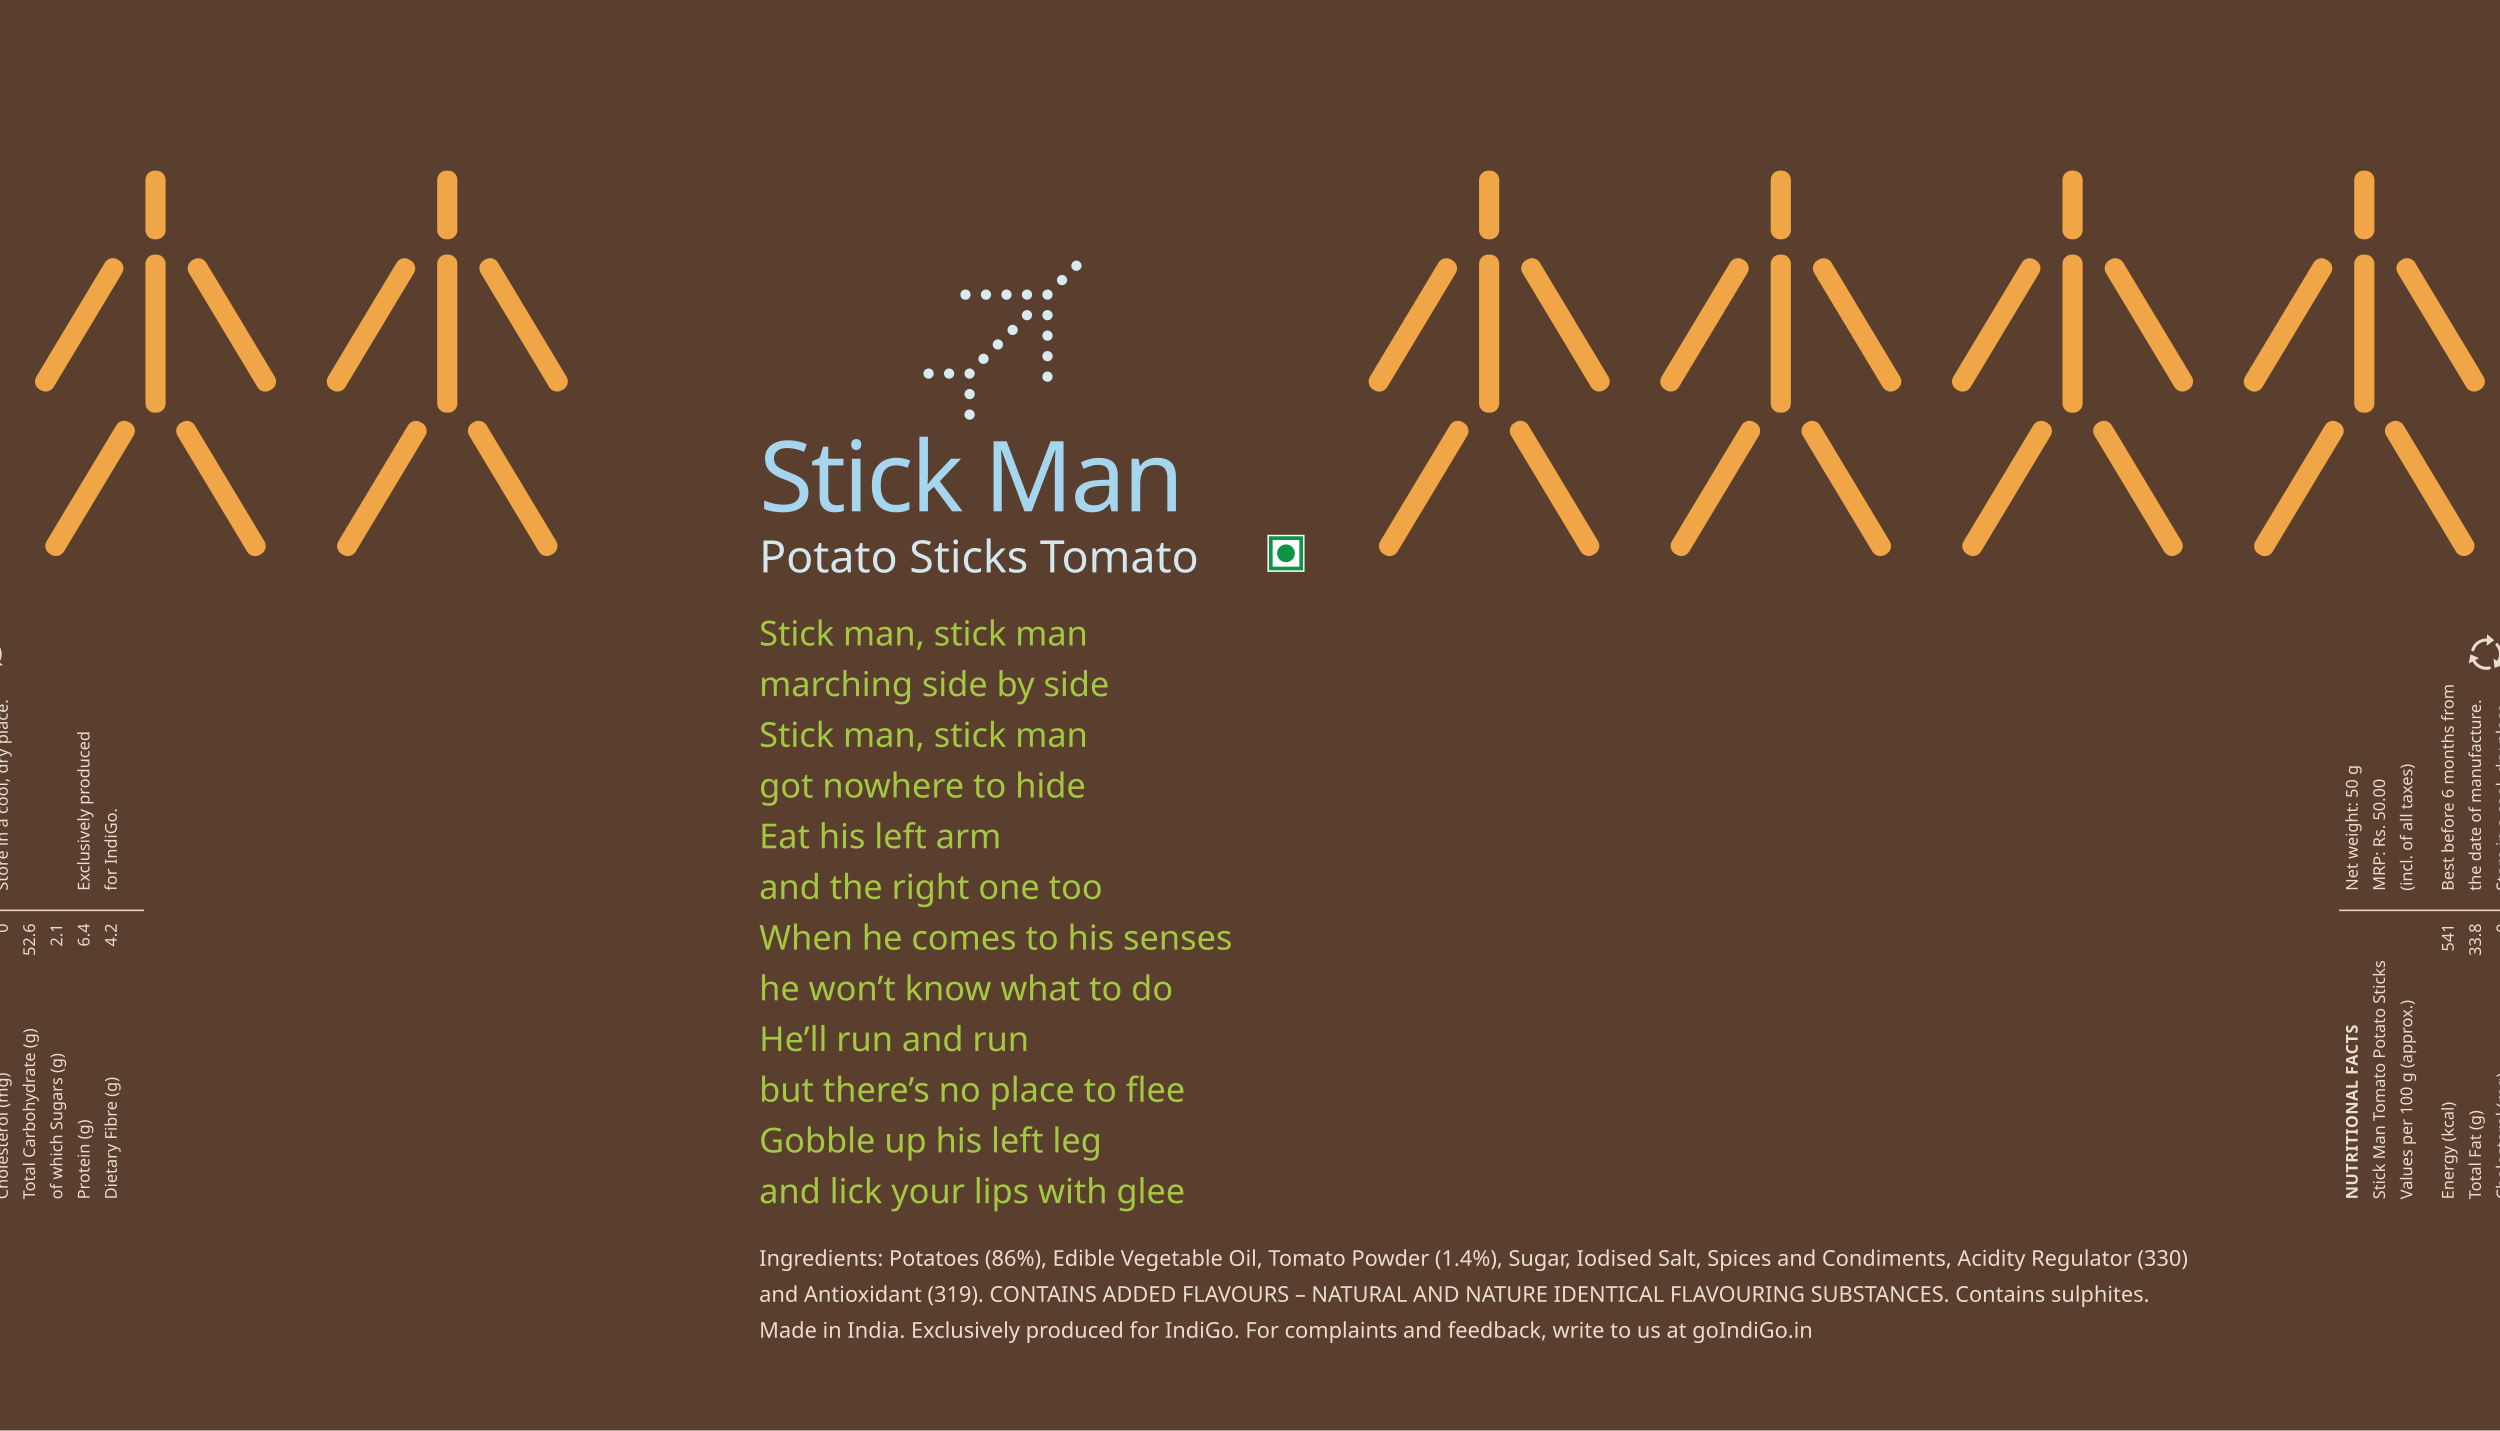
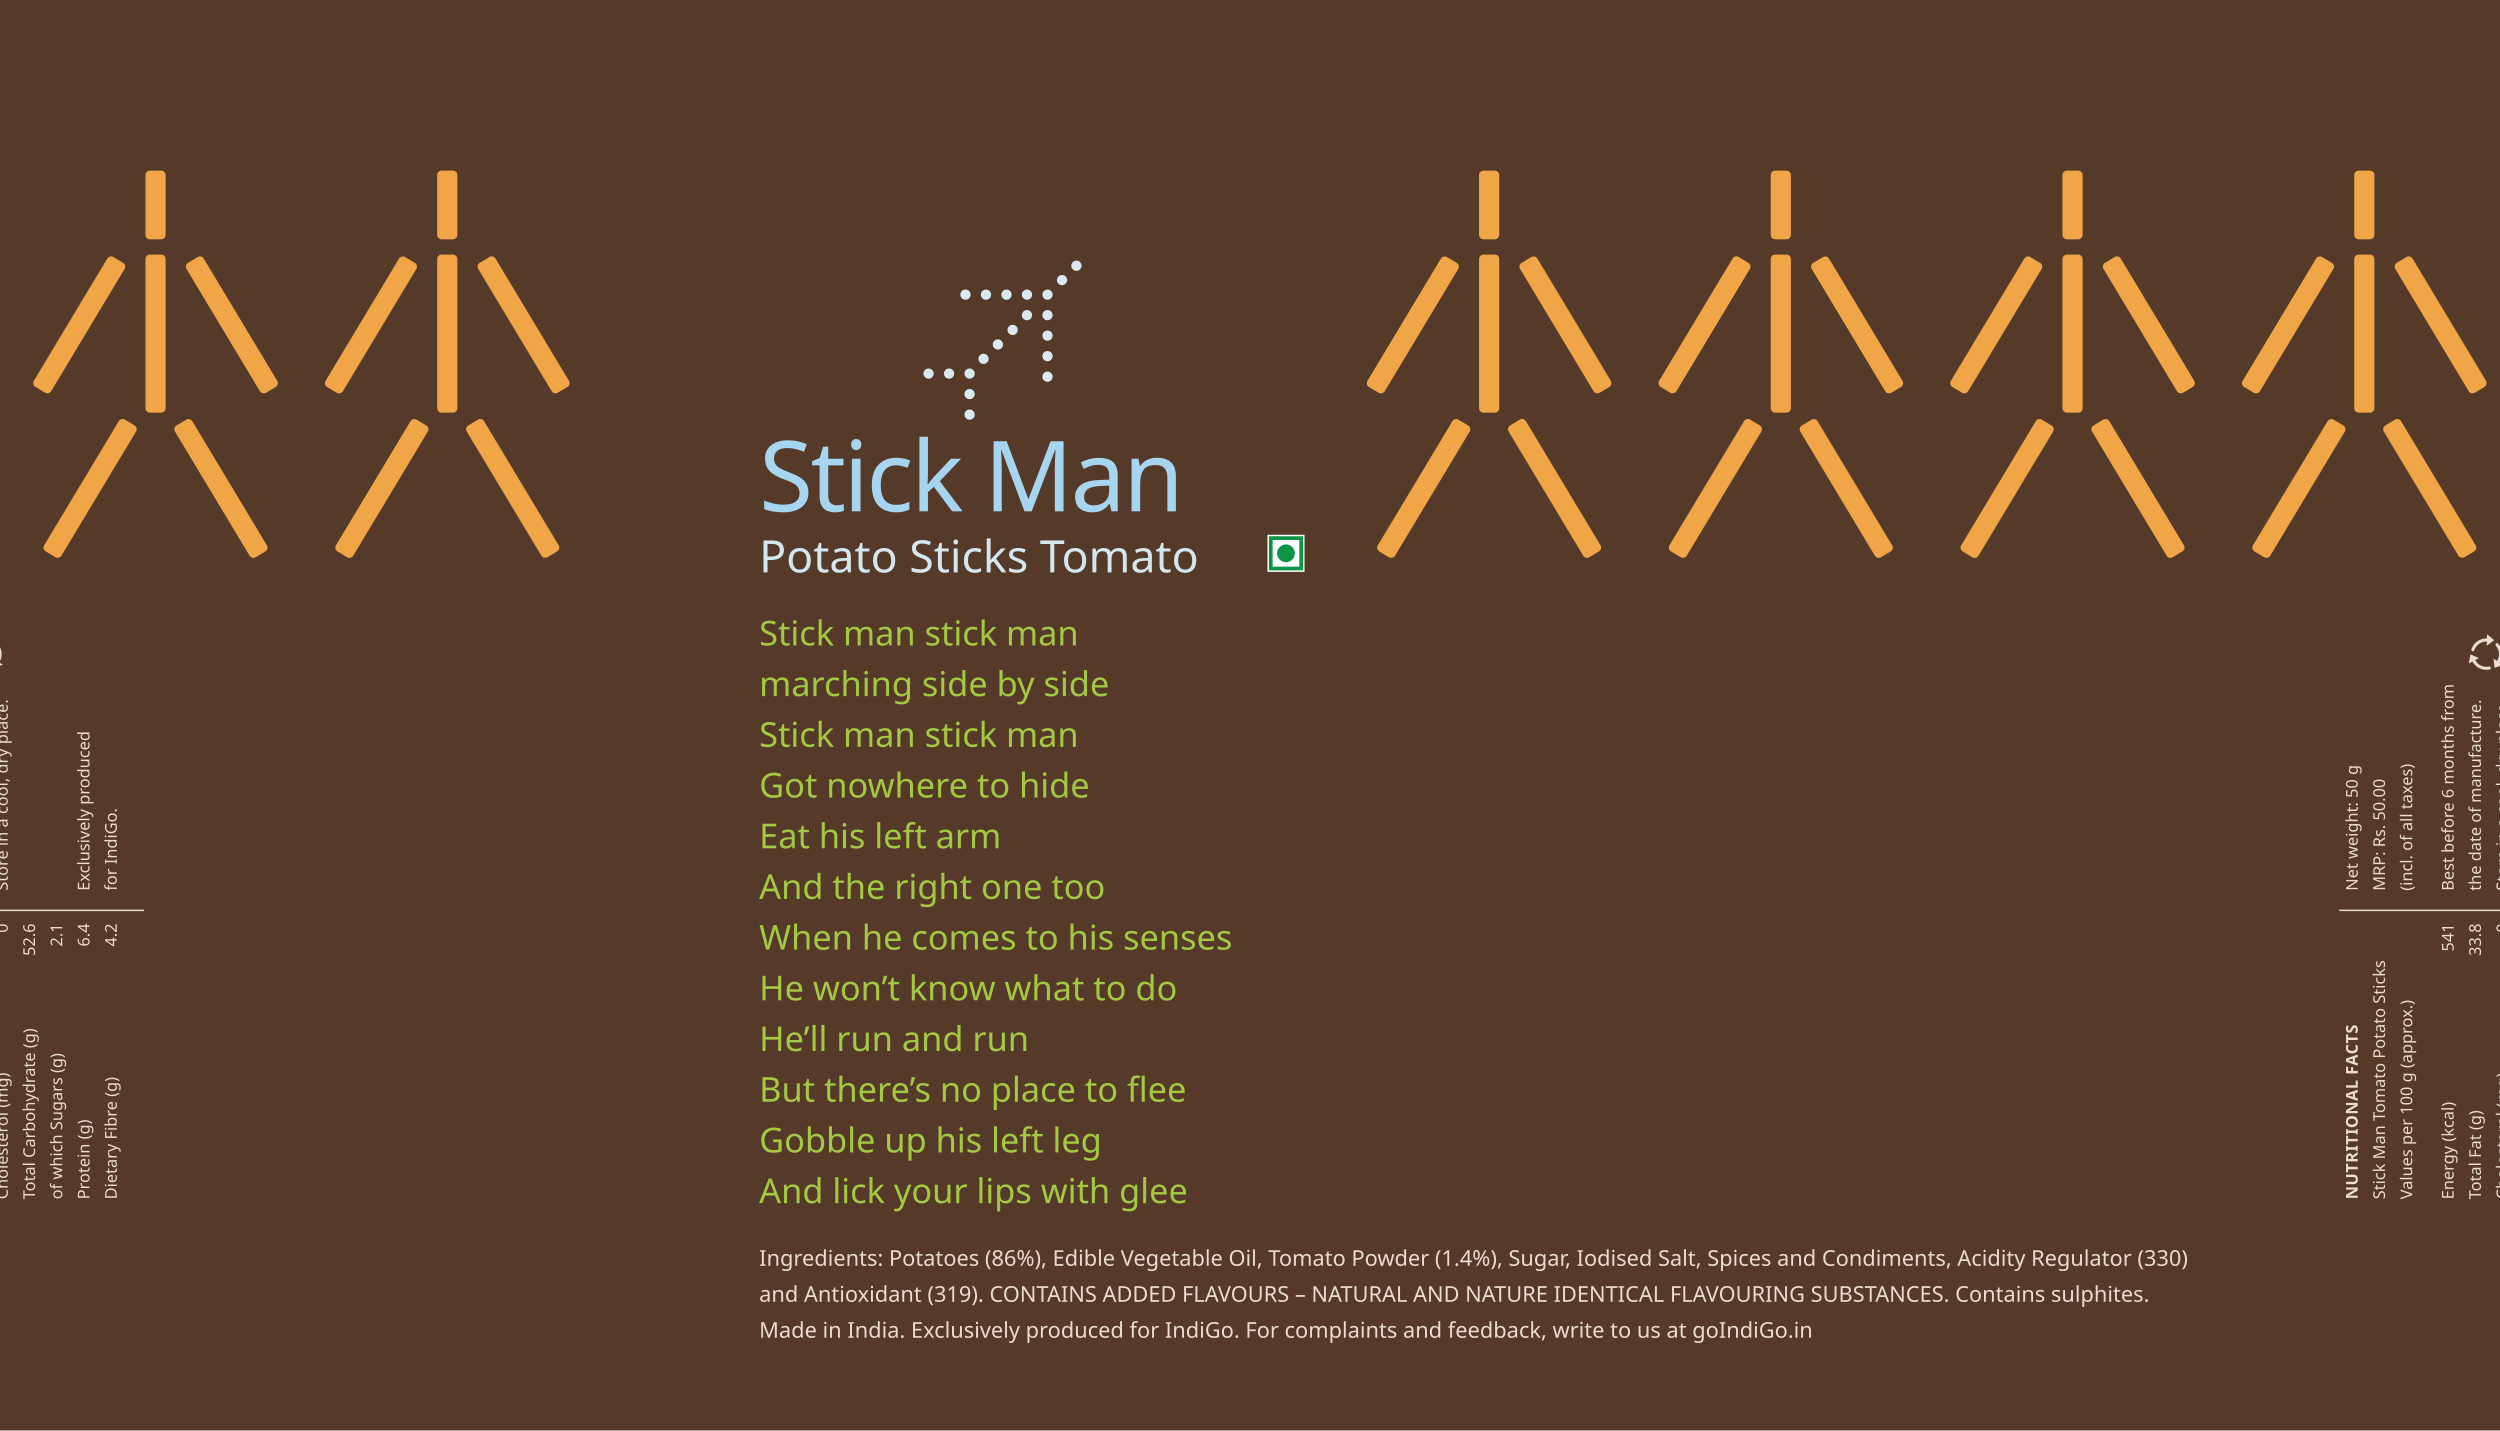
<svg xmlns="http://www.w3.org/2000/svg" viewBox="0 0 2293 1312" data-width="8192">
  <defs>
    <g id="label">
-       <rect x="1356.6" y="156.5" width="18.5" height="63.0" rx="8.5" fill="#f0a646" transform="rotate(-0.00 1365.8 188.0)" />
-       <rect x="1356.6" y="233.5" width="18.5" height="145.0" rx="8.5" fill="#f0a646" transform="rotate(-0.00 1365.8 306.0)" />
-       <rect x="1286.6" y="228.5" width="18.5" height="139.0" rx="8.5" fill="#f0a646" transform="rotate(31.00 1295.8 298.0)" />
-       <rect x="1426.6" y="228.5" width="18.5" height="139.0" rx="8.5" fill="#f0a646" transform="rotate(-31.00 1435.8 298.0)" />
-       <rect x="1296.6" y="377.5" width="18.5" height="141.0" rx="8.5" fill="#f0a646" transform="rotate(31.00 1305.8 448.0)" />
-       <rect x="1416.6" y="377.5" width="18.5" height="141.0" rx="8.5" fill="#f0a646" transform="rotate(-31.00 1425.8 448.0)" />
-       <rect x="1624.1" y="156.5" width="18.5" height="63.0" rx="8.5" fill="#f0a646" transform="rotate(-0.00 1633.4 188.0)" />
-       <rect x="1624.1" y="233.5" width="18.5" height="145.0" rx="8.5" fill="#f0a646" transform="rotate(-0.00 1633.4 306.0)" />
-       <rect x="1554.1" y="228.5" width="18.5" height="139.0" rx="8.5" fill="#f0a646" transform="rotate(31.00 1563.4 298.0)" />
-       <rect x="1694.1" y="228.5" width="18.5" height="139.0" rx="8.5" fill="#f0a646" transform="rotate(-31.00 1703.4 298.0)" />
-       <rect x="1564.1" y="377.5" width="18.5" height="141.0" rx="8.5" fill="#f0a646" transform="rotate(31.00 1573.4 448.0)" />
-       <rect x="1684.1" y="377.5" width="18.5" height="141.0" rx="8.5" fill="#f0a646" transform="rotate(-31.00 1693.4 448.0)" />
-       <rect x="1891.7" y="156.5" width="18.5" height="63.0" rx="8.5" fill="#f0a646" transform="rotate(-0.00 1900.9 188.0)" />
-       <rect x="1891.7" y="233.5" width="18.5" height="145.0" rx="8.5" fill="#f0a646" transform="rotate(-0.00 1900.9 306.0)" />
-       <rect x="1821.7" y="228.5" width="18.5" height="139.0" rx="8.5" fill="#f0a646" transform="rotate(31.00 1830.9 298.0)" />
-       <rect x="1961.7" y="228.5" width="18.5" height="139.0" rx="8.5" fill="#f0a646" transform="rotate(-31.00 1970.9 298.0)" />
-       <rect x="1831.7" y="377.5" width="18.5" height="141.0" rx="8.5" fill="#f0a646" transform="rotate(31.00 1840.9 448.0)" />
-       <rect x="1951.7" y="377.5" width="18.5" height="141.0" rx="8.5" fill="#f0a646" transform="rotate(-31.00 1960.9 448.0)" />
-       <rect x="2159.3" y="156.5" width="18.5" height="63.0" rx="8.5" fill="#f0a646" transform="rotate(-0.00 2168.5 188.0)" />
-       <rect x="2159.3" y="233.5" width="18.5" height="145.0" rx="8.5" fill="#f0a646" transform="rotate(-0.00 2168.5 306.0)" />
-       <rect x="2089.3" y="228.5" width="18.5" height="139.0" rx="8.5" fill="#f0a646" transform="rotate(31.00 2098.5 298.0)" />
-       <rect x="2229.3" y="228.5" width="18.5" height="139.0" rx="8.5" fill="#f0a646" transform="rotate(-31.00 2238.5 298.0)" />
-       <rect x="2099.3" y="377.5" width="18.5" height="141.0" rx="8.5" fill="#f0a646" transform="rotate(31.00 2108.5 448.0)" />
-       <rect x="2219.3" y="377.5" width="18.5" height="141.0" rx="8.5" fill="#f0a646" transform="rotate(-31.00 2228.5 448.0)" />
-       <rect x="2426.8" y="156.5" width="18.5" height="63.0" rx="8.5" fill="#f0a646" transform="rotate(-0.00 2436.1 188.0)" />
-       <rect x="2426.8" y="233.5" width="18.5" height="145.0" rx="8.5" fill="#f0a646" transform="rotate(-0.00 2436.1 306.0)" />
-       <rect x="2356.8" y="228.5" width="18.5" height="139.0" rx="8.5" fill="#f0a646" transform="rotate(31.00 2366.1 298.0)" />
-       <rect x="2496.8" y="228.5" width="18.5" height="139.0" rx="8.5" fill="#f0a646" transform="rotate(-31.00 2506.1 298.0)" />
-       <rect x="2366.8" y="377.5" width="18.5" height="141.0" rx="8.5" fill="#f0a646" transform="rotate(31.00 2376.1 448.0)" />
-       <rect x="2486.8" y="377.5" width="18.5" height="141.0" rx="8.5" fill="#f0a646" transform="rotate(-31.00 2496.1 448.0)" />
-       <rect x="2694.4" y="156.5" width="18.5" height="63.0" rx="8.5" fill="#f0a646" transform="rotate(-0.00 2703.6 188.0)" />
-       <rect x="2694.4" y="233.5" width="18.5" height="145.0" rx="8.5" fill="#f0a646" transform="rotate(-0.00 2703.6 306.0)" />
-       <rect x="2624.4" y="228.5" width="18.5" height="139.0" rx="8.5" fill="#f0a646" transform="rotate(31.00 2633.6 298.0)" />
-       <rect x="2764.4" y="228.5" width="18.5" height="139.0" rx="8.5" fill="#f0a646" transform="rotate(-31.00 2773.6 298.0)" />
-       <rect x="2634.4" y="377.5" width="18.5" height="141.0" rx="8.5" fill="#f0a646" transform="rotate(31.00 2643.6 448.0)" />
-       <rect x="2754.4" y="377.5" width="18.5" height="141.0" rx="8.5" fill="#f0a646" transform="rotate(-31.00 2763.6 448.0)" />
+       <rect x="1356.6" y="156.5" width="18.5" height="63.0" rx="4.1" fill="#f0a646" transform="rotate(-0.00 1365.8 188.0)" />
+       <rect x="1356.6" y="233.5" width="18.5" height="145.0" rx="4.1" fill="#f0a646" transform="rotate(-0.00 1365.8 306.0)" />
+       <rect x="1286.6" y="228.5" width="18.5" height="139.0" rx="4.1" fill="#f0a646" transform="rotate(31.00 1295.8 298.0)" />
+       <rect x="1426.6" y="228.5" width="18.5" height="139.0" rx="4.1" fill="#f0a646" transform="rotate(-31.00 1435.8 298.0)" />
+       <rect x="1296.6" y="377.5" width="18.5" height="141.0" rx="4.1" fill="#f0a646" transform="rotate(31.00 1305.8 448.0)" />
+       <rect x="1416.6" y="377.5" width="18.5" height="141.0" rx="4.1" fill="#f0a646" transform="rotate(-31.00 1425.8 448.0)" />
+       <rect x="1624.1" y="156.5" width="18.5" height="63.0" rx="4.1" fill="#f0a646" transform="rotate(-0.00 1633.4 188.0)" />
+       <rect x="1624.1" y="233.5" width="18.5" height="145.0" rx="4.1" fill="#f0a646" transform="rotate(-0.00 1633.4 306.0)" />
+       <rect x="1554.1" y="228.5" width="18.5" height="139.0" rx="4.1" fill="#f0a646" transform="rotate(31.00 1563.4 298.0)" />
+       <rect x="1694.1" y="228.5" width="18.5" height="139.0" rx="4.1" fill="#f0a646" transform="rotate(-31.00 1703.4 298.0)" />
+       <rect x="1564.1" y="377.5" width="18.5" height="141.0" rx="4.1" fill="#f0a646" transform="rotate(31.00 1573.4 448.0)" />
+       <rect x="1684.1" y="377.5" width="18.5" height="141.0" rx="4.1" fill="#f0a646" transform="rotate(-31.00 1693.4 448.0)" />
+       <rect x="1891.7" y="156.5" width="18.5" height="63.0" rx="4.1" fill="#f0a646" transform="rotate(-0.00 1900.9 188.0)" />
+       <rect x="1891.7" y="233.5" width="18.5" height="145.0" rx="4.1" fill="#f0a646" transform="rotate(-0.00 1900.9 306.0)" />
+       <rect x="1821.7" y="228.5" width="18.5" height="139.0" rx="4.1" fill="#f0a646" transform="rotate(31.00 1830.9 298.0)" />
+       <rect x="1961.7" y="228.5" width="18.5" height="139.0" rx="4.1" fill="#f0a646" transform="rotate(-31.00 1970.9 298.0)" />
+       <rect x="1831.7" y="377.5" width="18.5" height="141.0" rx="4.1" fill="#f0a646" transform="rotate(31.00 1840.9 448.0)" />
+       <rect x="1951.7" y="377.5" width="18.5" height="141.0" rx="4.1" fill="#f0a646" transform="rotate(-31.00 1960.9 448.0)" />
+       <rect x="2159.3" y="156.5" width="18.5" height="63.0" rx="4.1" fill="#f0a646" transform="rotate(-0.00 2168.5 188.0)" />
+       <rect x="2159.3" y="233.5" width="18.5" height="145.0" rx="4.1" fill="#f0a646" transform="rotate(-0.00 2168.5 306.0)" />
+       <rect x="2089.3" y="228.5" width="18.5" height="139.0" rx="4.1" fill="#f0a646" transform="rotate(31.00 2098.5 298.0)" />
+       <rect x="2229.3" y="228.5" width="18.5" height="139.0" rx="4.1" fill="#f0a646" transform="rotate(-31.00 2238.5 298.0)" />
+       <rect x="2099.3" y="377.5" width="18.5" height="141.0" rx="4.1" fill="#f0a646" transform="rotate(31.00 2108.5 448.0)" />
+       <rect x="2219.3" y="377.5" width="18.5" height="141.0" rx="4.1" fill="#f0a646" transform="rotate(-31.00 2228.5 448.0)" />
+       <rect x="2426.8" y="156.5" width="18.5" height="63.0" rx="4.1" fill="#f0a646" transform="rotate(-0.00 2436.1 188.0)" />
+       <rect x="2426.8" y="233.5" width="18.5" height="145.0" rx="4.1" fill="#f0a646" transform="rotate(-0.00 2436.1 306.0)" />
+       <rect x="2356.8" y="228.5" width="18.5" height="139.0" rx="4.1" fill="#f0a646" transform="rotate(31.00 2366.1 298.0)" />
+       <rect x="2496.8" y="228.5" width="18.5" height="139.0" rx="4.1" fill="#f0a646" transform="rotate(-31.00 2506.1 298.0)" />
+       <rect x="2366.8" y="377.5" width="18.5" height="141.0" rx="4.1" fill="#f0a646" transform="rotate(31.00 2376.1 448.0)" />
+       <rect x="2486.8" y="377.5" width="18.5" height="141.0" rx="4.1" fill="#f0a646" transform="rotate(-31.00 2496.1 448.0)" />
+       <rect x="2694.4" y="156.5" width="18.5" height="63.0" rx="4.1" fill="#f0a646" transform="rotate(-0.00 2703.6 188.0)" />
+       <rect x="2694.4" y="233.5" width="18.5" height="145.0" rx="4.1" fill="#f0a646" transform="rotate(-0.00 2703.6 306.0)" />
+       <rect x="2624.4" y="228.5" width="18.5" height="139.0" rx="4.1" fill="#f0a646" transform="rotate(31.00 2633.6 298.0)" />
+       <rect x="2764.4" y="228.5" width="18.5" height="139.0" rx="4.1" fill="#f0a646" transform="rotate(-31.00 2773.6 298.0)" />
+       <rect x="2634.4" y="377.5" width="18.5" height="141.0" rx="4.1" fill="#f0a646" transform="rotate(31.00 2643.6 448.0)" />
+       <rect x="2754.4" y="377.5" width="18.5" height="141.0" rx="4.1" fill="#f0a646" transform="rotate(-31.00 2763.6 448.0)" />
      <circle cx="885.54" cy="270.25" r="4.70" fill="#d9e9f0" />
      <circle cx="904.35" cy="270.25" r="4.70" fill="#d9e9f0" />
      <circle cx="923.16" cy="270.25" r="4.70" fill="#d9e9f0" />
      <circle cx="941.96" cy="270.25" r="4.70" fill="#d9e9f0" />
      <circle cx="960.77" cy="270.25" r="4.70" fill="#d9e9f0" />
      <circle cx="960.77" cy="289.06" r="4.70" fill="#d9e9f0" />
      <circle cx="960.77" cy="307.86" r="4.70" fill="#d9e9f0" />
      <circle cx="960.77" cy="326.67" r="4.70" fill="#d9e9f0" />
      <circle cx="960.77" cy="345.48" r="4.70" fill="#d9e9f0" />
      <circle cx="974.12" cy="256.90" r="4.70" fill="#d9e9f0" />
      <circle cx="987.29" cy="243.73" r="4.70" fill="#d9e9f0" />
      <circle cx="941.96" cy="289.06" r="4.70" fill="#d9e9f0" />
      <circle cx="928.80" cy="302.60" r="4.70" fill="#d9e9f0" />
      <circle cx="915.26" cy="315.95" r="4.70" fill="#d9e9f0" />
      <circle cx="902.09" cy="329.11" r="4.70" fill="#d9e9f0" />
      <circle cx="889.31" cy="342.65" r="4.70" fill="#d9e9f0" />
      <circle cx="870.50" cy="342.65" r="4.70" fill="#d9e9f0" />
      <circle cx="851.69" cy="342.65" r="4.70" fill="#d9e9f0" />
      <circle cx="889.31" cy="361.46" r="4.70" fill="#d9e9f0" />
      <circle cx="889.31" cy="380.27" r="4.70" fill="#d9e9f0" />
      <text x="696.3" y="469.0" font-family="Comfortaa" font-weight="500" font-size="90.0" fill="#a6d6ef" text-anchor="start" letter-spacing="-2.25">Stick Man</text>
      <text x="696.3" y="525.0" font-family="Comfortaa" font-weight="500" font-size="41.0" fill="#d4e7ee" text-anchor="start">Potato Sticks Tomato</text>
      <rect x="1162.5" y="490.5" width="34.0" height="34.0" fill="#ffffff" />
      <rect x="1165.56" y="493.56" width="27.88" height="27.88" fill="none" stroke="#0d9447" stroke-width="3.4" />
      <circle cx="1179.5" cy="507.5" r="8.16" fill="#0d9447" />
-       <text x="696.3" y="592.0" font-family="Comfortaa" font-weight="500" font-size="31.5" fill="#a4c841" text-anchor="start">Stick man, stick man</text>
+       <text x="696.3" y="592.0" font-family="Comfortaa" font-weight="500" font-size="31.5" fill="#a4c841" text-anchor="start">Stick man stick man</text>
      <text x="696.3" y="638.5" font-family="Comfortaa" font-weight="500" font-size="31.5" fill="#a4c841" text-anchor="start">marching side by side</text>
-       <text x="696.3" y="685.0" font-family="Comfortaa" font-weight="500" font-size="31.5" fill="#a4c841" text-anchor="start">Stick man, stick man</text>
-       <text x="696.3" y="731.5" font-family="Comfortaa" font-weight="500" font-size="31.5" fill="#a4c841" text-anchor="start">got nowhere to hide</text>
+       <text x="696.3" y="685.0" font-family="Comfortaa" font-weight="500" font-size="31.5" fill="#a4c841" text-anchor="start">Stick man stick man</text>
+       <text x="696.3" y="731.5" font-family="Comfortaa" font-weight="500" font-size="31.5" fill="#a4c841" text-anchor="start">Got nowhere to hide</text>
      <text x="696.3" y="778.0" font-family="Comfortaa" font-weight="500" font-size="31.5" fill="#a4c841" text-anchor="start">Eat his left arm</text>
-       <text x="696.3" y="824.5" font-family="Comfortaa" font-weight="500" font-size="31.5" fill="#a4c841" text-anchor="start">and the right one too</text>
+       <text x="696.3" y="824.5" font-family="Comfortaa" font-weight="500" font-size="31.5" fill="#a4c841" text-anchor="start">And the right one too</text>
      <text x="696.3" y="871.0" font-family="Comfortaa" font-weight="500" font-size="31.5" fill="#a4c841" text-anchor="start">When he comes to his senses</text>
-       <text x="696.3" y="917.5" font-family="Comfortaa" font-weight="500" font-size="31.5" fill="#a4c841" text-anchor="start">he won’t know what to do</text>
+       <text x="696.3" y="917.5" font-family="Comfortaa" font-weight="500" font-size="31.5" fill="#a4c841" text-anchor="start">He won’t know what to do</text>
      <text x="696.3" y="964.0" font-family="Comfortaa" font-weight="500" font-size="31.5" fill="#a4c841" text-anchor="start">He’ll run and run</text>
-       <text x="696.3" y="1010.5" font-family="Comfortaa" font-weight="500" font-size="31.5" fill="#a4c841" text-anchor="start">but there’s no place to flee</text>
+       <text x="696.3" y="1010.5" font-family="Comfortaa" font-weight="500" font-size="31.5" fill="#a4c841" text-anchor="start">But there’s no place to flee</text>
      <text x="696.3" y="1057.0" font-family="Comfortaa" font-weight="500" font-size="31.5" fill="#a4c841" text-anchor="start">Gobble up his left leg</text>
-       <text x="696.3" y="1103.5" font-family="Comfortaa" font-weight="500" font-size="31.5" fill="#a4c841" text-anchor="start">and lick your lips with glee</text>
+       <text x="696.3" y="1103.5" font-family="Comfortaa" font-weight="500" font-size="31.5" fill="#a4c841" text-anchor="start">And lick your lips with glee</text>
      <text x="696.3" y="1161.0" font-family="Comfortaa" font-weight="500" font-size="20.0" fill="#eadccf" text-anchor="start">Ingredients: Potatoes (86%), Edible Vegetable Oil, Tomato Powder (1.4%), Sugar, Iodised Salt, Spices and Condiments, Acidity Regulator (330)</text>
      <text x="696.3" y="1194.0" font-family="Comfortaa" font-weight="500" font-size="20.0" fill="#eadccf" text-anchor="start">and Antioxidant (319). CONTAINS ADDED FLAVOURS – NATURAL AND NATURE IDENTICAL FLAVOURING SUBSTANCES. Contains sulphites.</text>
      <text x="696.3" y="1227.0" font-family="Comfortaa" font-weight="500" font-size="20.0" fill="#eadccf" text-anchor="start">Made in India. Exclusively produced for IndiGo. For complaints and feedback, write to us at goIndiGo.in</text>
      <g transform="translate(2140.5 1100.0) rotate(-90)">
        <text x="0.0" y="22.0" font-family="Comfortaa" font-weight="700" font-size="15.0" fill="#eadccf" text-anchor="start" letter-spacing="0.40">NUTRITIONAL FACTS</text>
        <text x="0.0" y="47.0" font-family="Comfortaa" font-weight="500" font-size="15.0" fill="#eadccf" text-anchor="start">Stick Man Tomato Potato Sticks</text>
        <text x="0.0" y="72.0" font-family="Comfortaa" font-weight="500" font-size="15.0" fill="#eadccf" text-anchor="start">Values per 100 g (approx.)</text>
        <text x="0.0" y="110.0" font-family="Comfortaa" font-weight="500" font-size="15.0" fill="#eadccf" text-anchor="start">Energy (kcal)</text>
        <text x="253.0" y="110.0" font-family="Comfortaa" font-weight="500" font-size="15.0" fill="#eadccf" text-anchor="end">541</text>
        <text x="0.0" y="135.0" font-family="Comfortaa" font-weight="500" font-size="15.0" fill="#eadccf" text-anchor="start">Total Fat (g)</text>
        <text x="253.0" y="135.0" font-family="Comfortaa" font-weight="500" font-size="15.0" fill="#eadccf" text-anchor="end">33.8</text>
        <text x="0.0" y="160.0" font-family="Comfortaa" font-weight="500" font-size="15.0" fill="#eadccf" text-anchor="start">Cholesterol (mg)</text>
        <text x="253.0" y="160.0" font-family="Comfortaa" font-weight="500" font-size="15.0" fill="#eadccf" text-anchor="end">0</text>
        <text x="0.0" y="185.0" font-family="Comfortaa" font-weight="500" font-size="15.0" fill="#eadccf" text-anchor="start">Total Carbohydrate (g)</text>
        <text x="253.0" y="185.0" font-family="Comfortaa" font-weight="500" font-size="15.0" fill="#eadccf" text-anchor="end">52.6</text>
        <text x="0.0" y="210.0" font-family="Comfortaa" font-weight="500" font-size="15.0" fill="#eadccf" text-anchor="start">of which Sugars (g)</text>
        <text x="253.0" y="210.0" font-family="Comfortaa" font-weight="500" font-size="15.0" fill="#eadccf" text-anchor="end">2.1</text>
        <text x="0.0" y="235.0" font-family="Comfortaa" font-weight="500" font-size="15.0" fill="#eadccf" text-anchor="start">Protein (g)</text>
        <text x="253.0" y="235.0" font-family="Comfortaa" font-weight="500" font-size="15.0" fill="#eadccf" text-anchor="end">6.4</text>
        <text x="0.0" y="260.0" font-family="Comfortaa" font-weight="500" font-size="15.0" fill="#eadccf" text-anchor="start">Dietary Fibre (g)</text>
        <text x="253.0" y="260.0" font-family="Comfortaa" font-weight="500" font-size="15.0" fill="#eadccf" text-anchor="end">4.2</text>
        <line x1="265.0" y1="5.0" x2="265.0" y2="285.0" stroke="#eadccf" stroke-width="1.4" />
        <text x="283.0" y="22.0" font-family="Comfortaa" font-weight="500" font-size="15.0" fill="#eadccf" text-anchor="start">Net weight: 50 g</text>
        <text x="283.0" y="47.0" font-family="Comfortaa" font-weight="500" font-size="15.0" fill="#eadccf" text-anchor="start">MRP: Rs. 50.00</text>
        <text x="283.0" y="72.0" font-family="Comfortaa" font-weight="500" font-size="15.0" fill="#eadccf" text-anchor="start">(incl. of all taxes)</text>
        <text x="283.0" y="110.0" font-family="Comfortaa" font-weight="500" font-size="15.0" fill="#eadccf" text-anchor="start">Best before 6 months from</text>
        <text x="283.0" y="135.0" font-family="Comfortaa" font-weight="500" font-size="15.0" fill="#eadccf" text-anchor="start">the date of manufacture.</text>
        <text x="283.0" y="160.0" font-family="Comfortaa" font-weight="500" font-size="15.0" fill="#eadccf" text-anchor="start">Store in a cool, dry place.</text>
        <text x="283.0" y="235.0" font-family="Comfortaa" font-weight="500" font-size="15.0" fill="#eadccf" text-anchor="start">Exclusively produced</text>
        <text x="283.0" y="260.0" font-family="Comfortaa" font-weight="500" font-size="15.0" fill="#eadccf" text-anchor="start">for IndiGo.</text>
        <path d="M504.0 127.6 A13.0 13.0 0 0 1 513.0 140.5" fill="none" stroke="#eadccf" stroke-width="2.8" stroke-linecap="round" />
        <path d="M512.8 147.2 L518.3 140.6 L507.7 140.3 Z" fill="#eadccf" />
        <path d="M508.7 149.7 A13.0 13.0 0 0 1 493.1 151.0" fill="none" stroke="#eadccf" stroke-width="2.8" stroke-linecap="round" />
        <path d="M487.4 147.5 L490.3 155.5 L495.9 146.5 Z" fill="#eadccf" />
        <path d="M487.3 142.7 A13.0 13.0 0 0 1 493.9 128.5" fill="none" stroke="#eadccf" stroke-width="2.8" stroke-linecap="round" />
        <path d="M499.8 125.4 L491.4 123.8 L496.4 133.2 Z" fill="#eadccf" />
      </g>
    </g>
  </defs>
-   <rect width="2293.4" height="1312.0" fill="#5a3f2e" />
+   <rect width="2293.4" height="1312.0" fill="#553a2a" />
  <use href="#label" x="-2293.4" />
  <use href="#label" />
  <use href="#label" x="2293.4" />
</svg>
